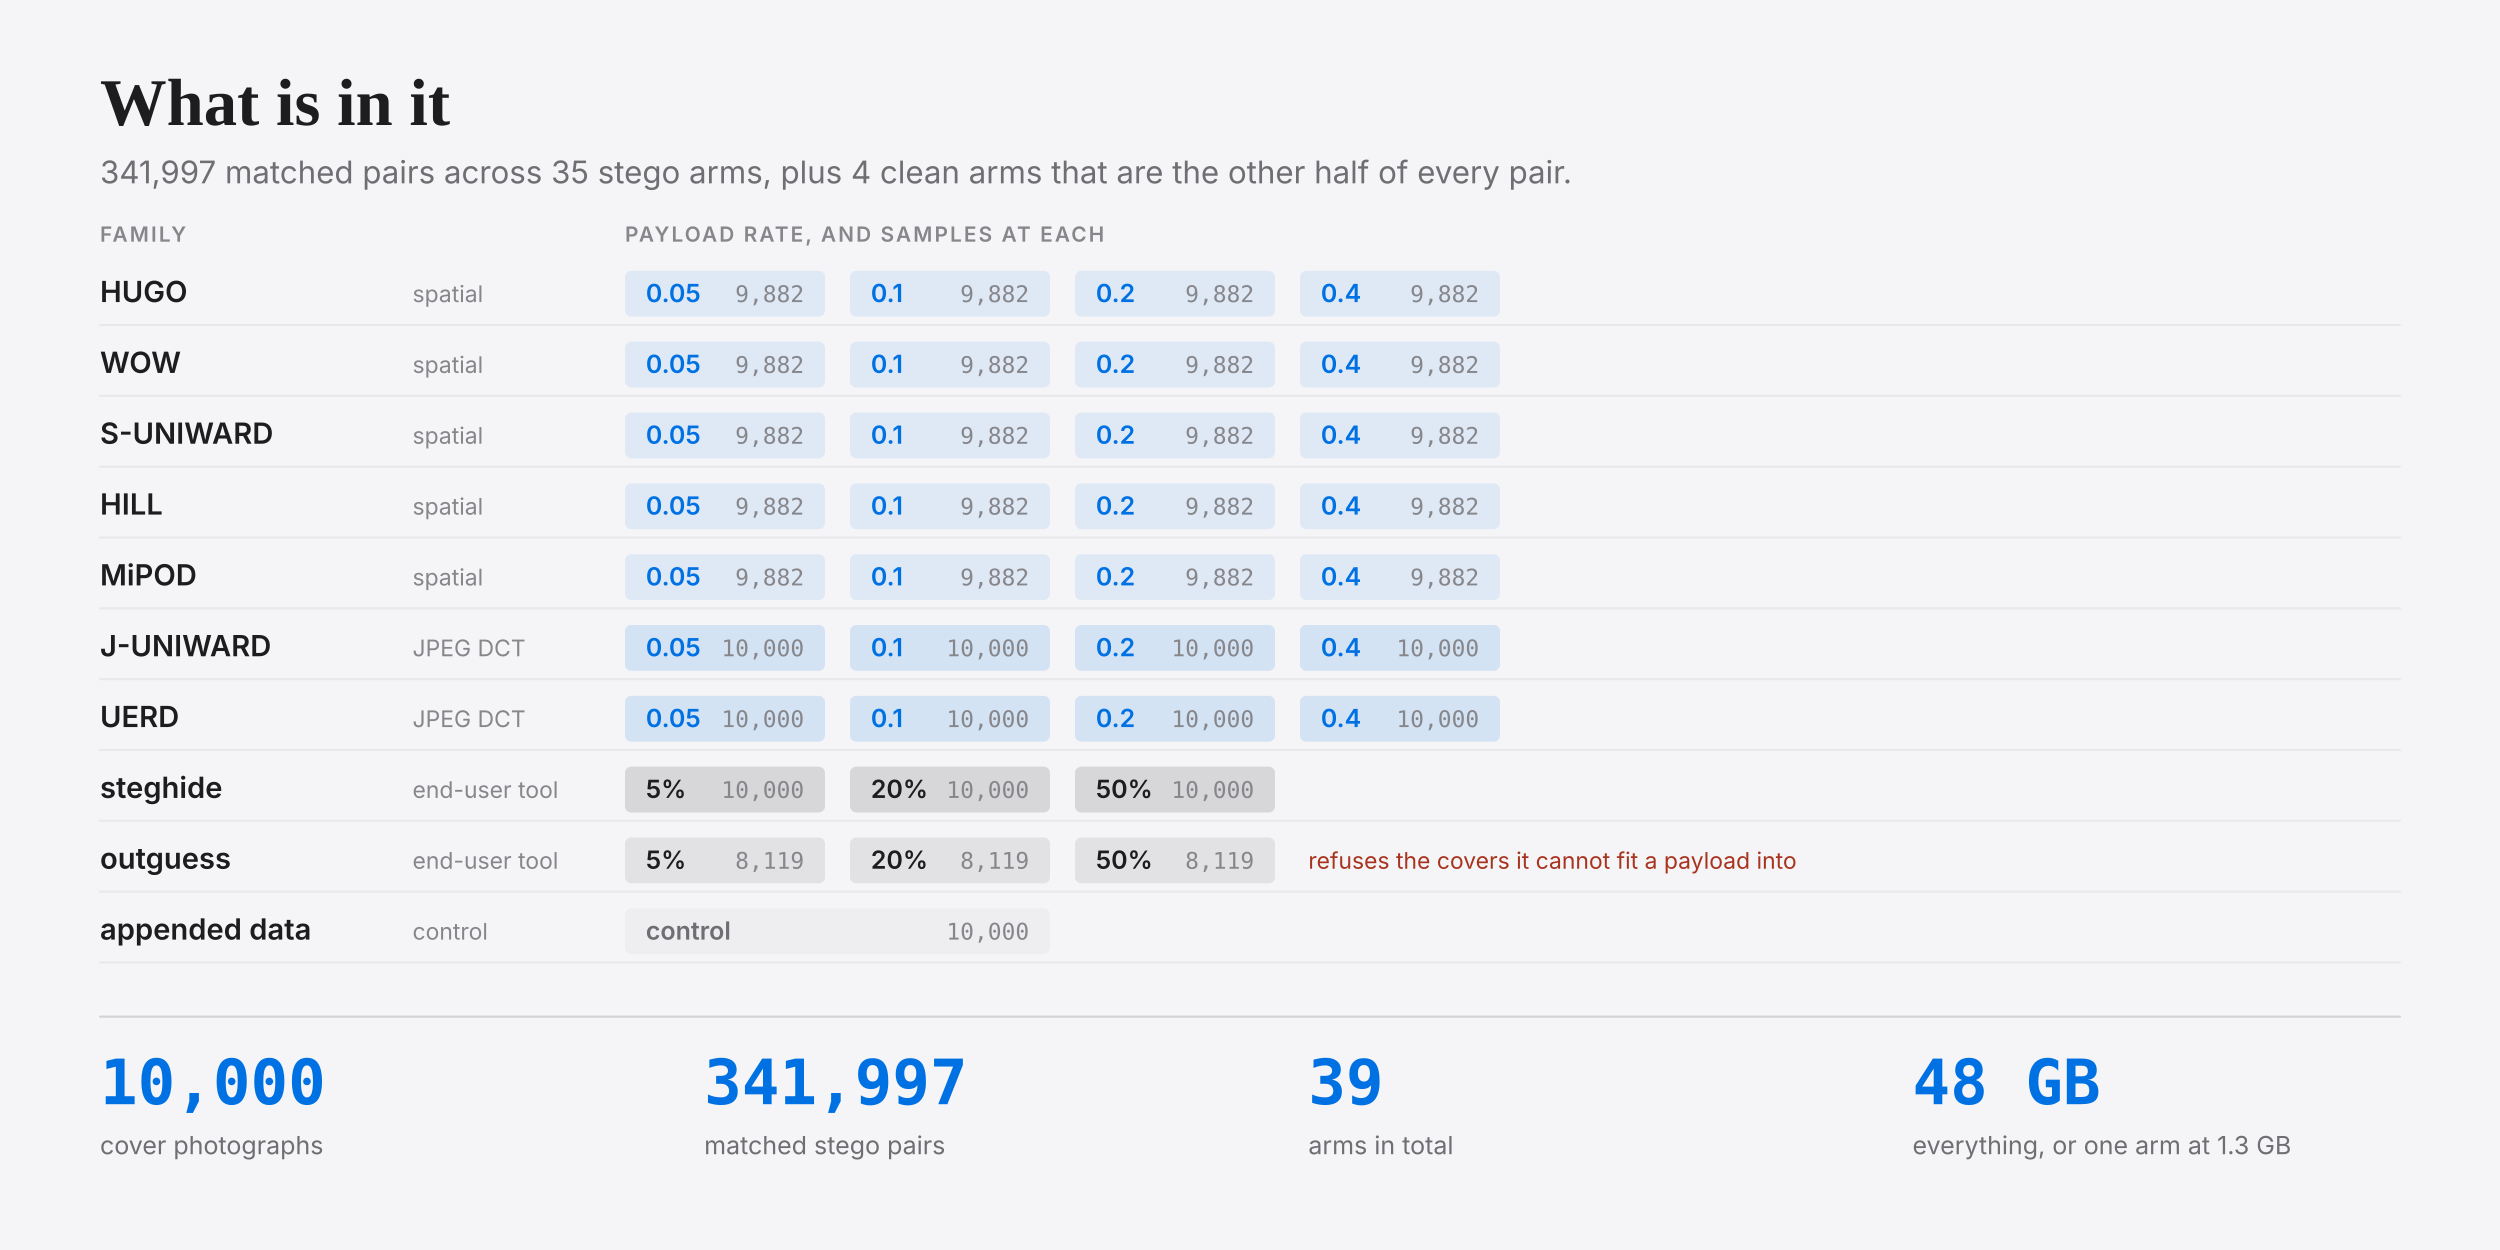
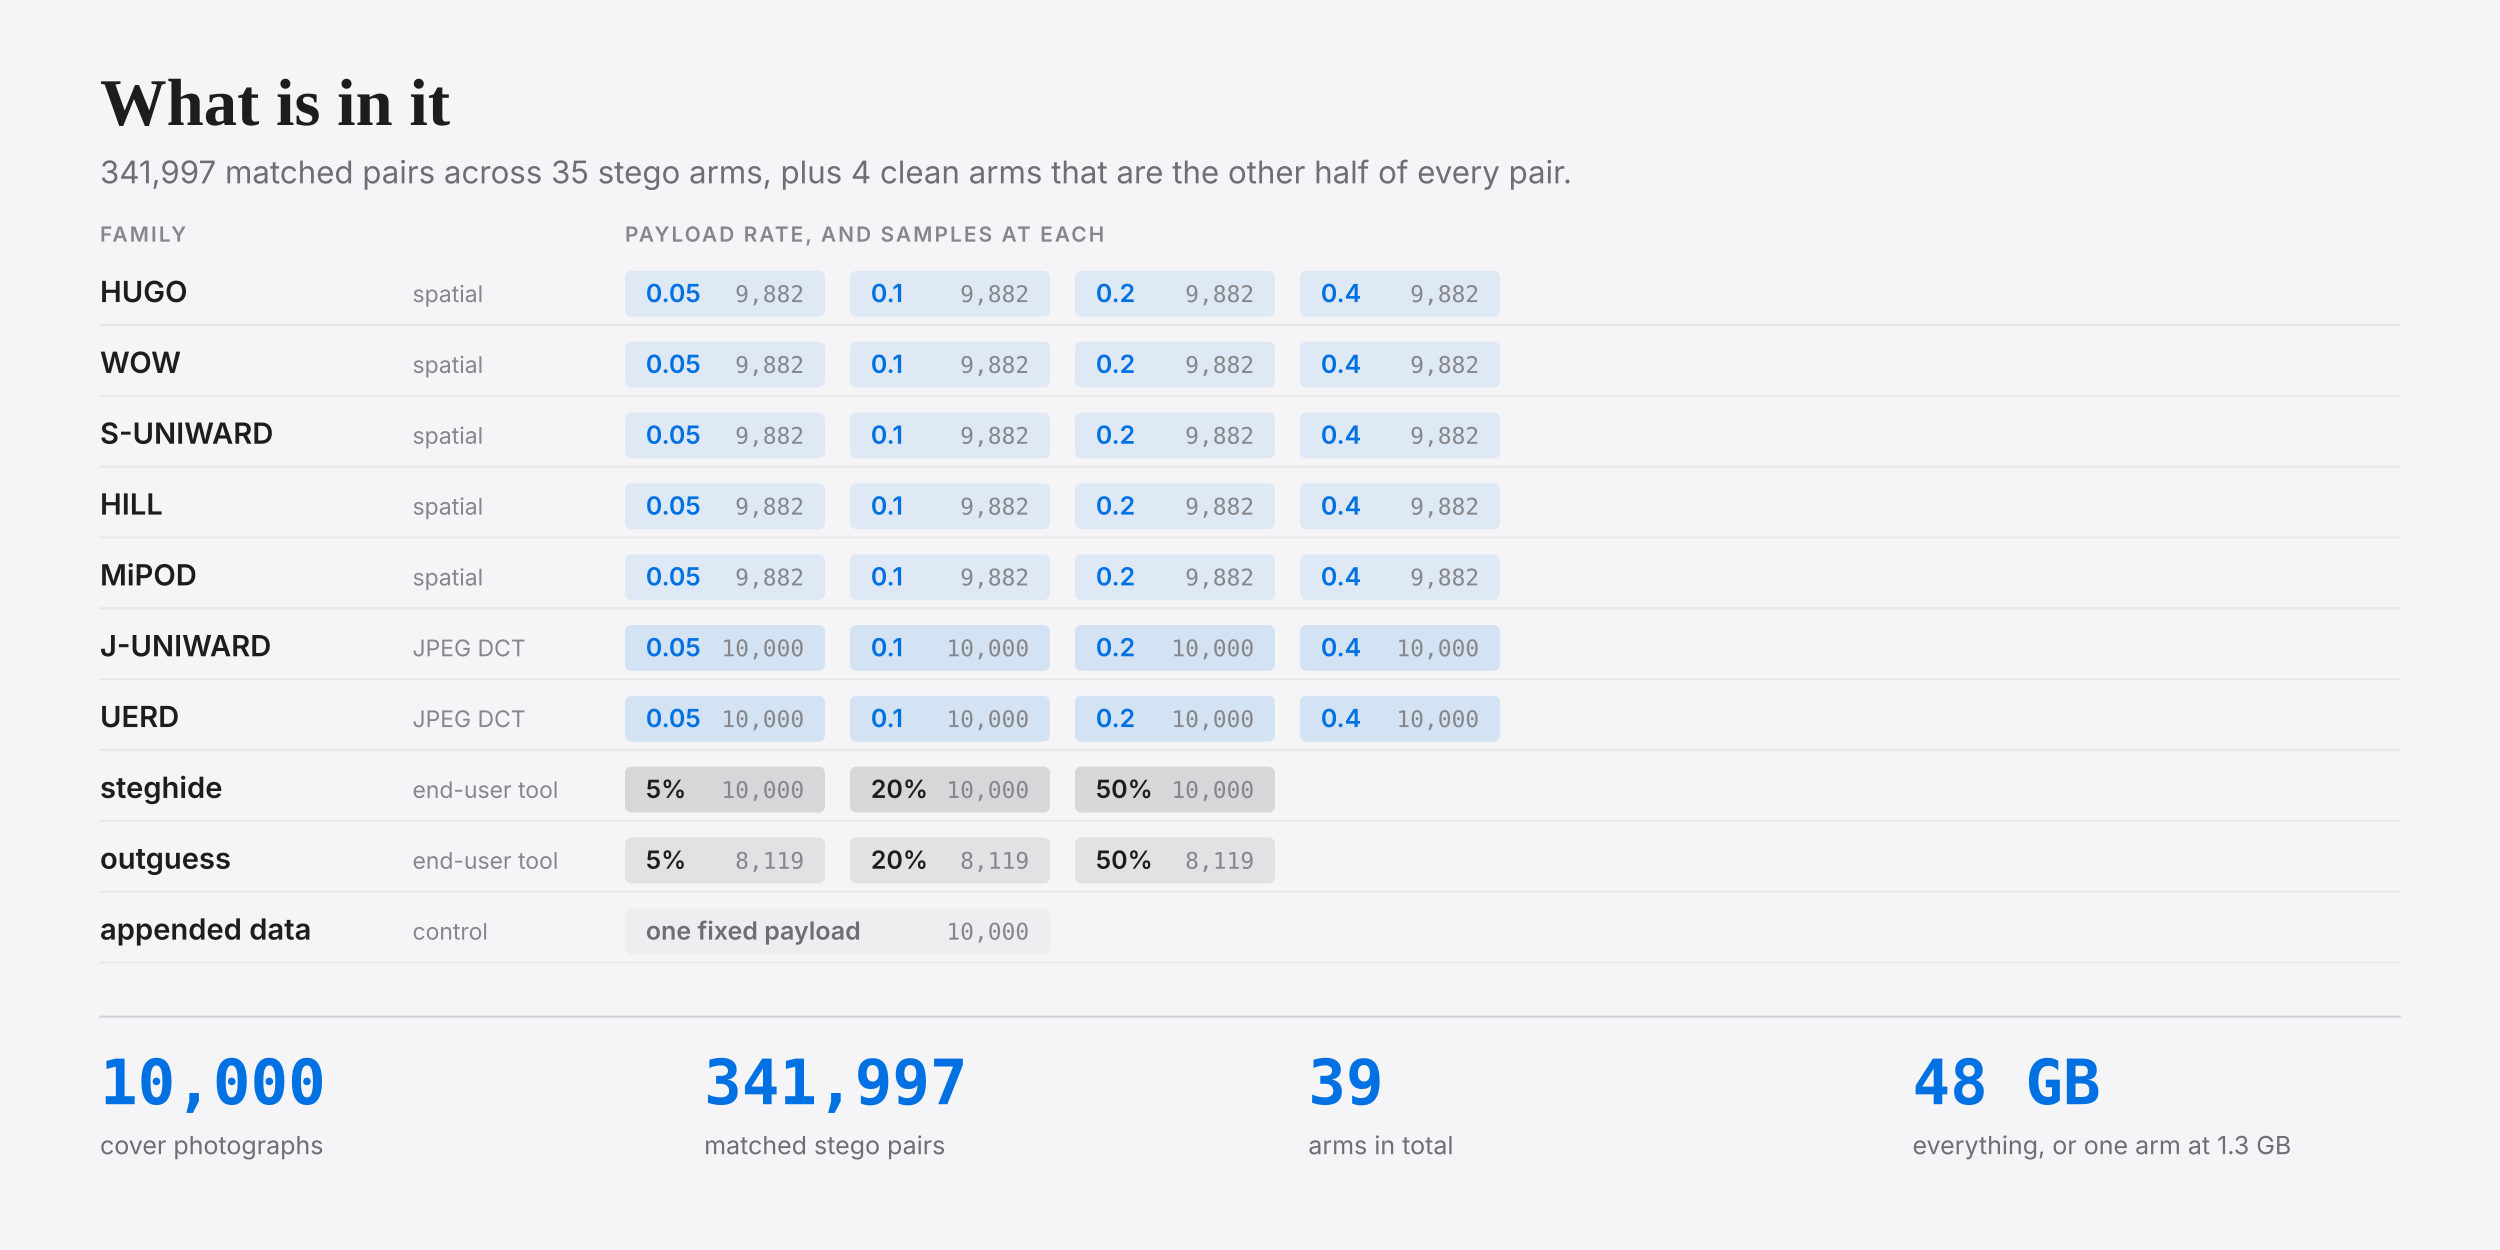
<svg xmlns="http://www.w3.org/2000/svg" viewBox="0 0 1200 600" width="1200" height="600" role="img" aria-label="The Pentimento corpus: 341,997 matched pairs across 35 stego arms and 4 clean arms">
  <rect x="0" y="0" width="1200" height="600" fill="#F5F5F7" />
  <text x="48" y="60" fill="#1D1D1F" font-family="Fraunces, Georgia, 'Times New Roman', serif" font-size="32" font-weight="600">What is in it</text>
  <text x="48" y="88" fill="#6E6E73" font-family="'Hanken Grotesk', system-ui, -apple-system, 'Segoe UI', sans-serif" font-size="15">341,997 matched pairs across 35 stego arms, plus 4 clean arms that are the other half of every pair.</text>
  <text x="48" y="116" fill="#86868B" font-family="'Hanken Grotesk', system-ui, -apple-system, 'Segoe UI', sans-serif" font-size="10" font-weight="600" letter-spacing="0.1em">FAMILY</text>
  <text x="300" y="116" fill="#86868B" font-family="'Hanken Grotesk', system-ui, -apple-system, 'Segoe UI', sans-serif" font-size="10" font-weight="600" letter-spacing="0.1em">PAYLOAD RATE, AND SAMPLES AT EACH</text>
  <line x1="48" y1="156" x2="1152" y2="156" stroke="#E8E8EA" stroke-width="1" stroke-linecap="round" />
  <text x="48" y="145" fill="#1D1D1F" font-family="'Hanken Grotesk', system-ui, -apple-system, 'Segoe UI', sans-serif" font-size="14" font-weight="600">HUGO</text>
  <text x="198" y="145" fill="#86868B" font-family="'Hanken Grotesk', system-ui, -apple-system, 'Segoe UI', sans-serif" font-size="11">spatial</text>
  <rect x="300" y="130" width="96" height="22" fill="#0071E3" rx="3" opacity="0.09" />
  <text x="310" y="145" fill="#0071E3" font-family="'Hanken Grotesk', system-ui, -apple-system, 'Segoe UI', sans-serif" font-size="12" font-weight="600">0.05</text>
  <text x="386" y="145" fill="#86868B" font-family="'IBM Plex Mono', ui-monospace, 'SF Mono', Menlo, monospace" font-size="11" text-anchor="end">9,882</text>
  <rect x="408" y="130" width="96" height="22" fill="#0071E3" rx="3" opacity="0.09" />
  <text x="418" y="145" fill="#0071E3" font-family="'Hanken Grotesk', system-ui, -apple-system, 'Segoe UI', sans-serif" font-size="12" font-weight="600">0.1</text>
  <text x="494" y="145" fill="#86868B" font-family="'IBM Plex Mono', ui-monospace, 'SF Mono', Menlo, monospace" font-size="11" text-anchor="end">9,882</text>
  <rect x="516" y="130" width="96" height="22" fill="#0071E3" rx="3" opacity="0.09" />
  <text x="526" y="145" fill="#0071E3" font-family="'Hanken Grotesk', system-ui, -apple-system, 'Segoe UI', sans-serif" font-size="12" font-weight="600">0.2</text>
  <text x="602" y="145" fill="#86868B" font-family="'IBM Plex Mono', ui-monospace, 'SF Mono', Menlo, monospace" font-size="11" text-anchor="end">9,882</text>
  <rect x="624" y="130" width="96" height="22" fill="#0071E3" rx="3" opacity="0.09" />
  <text x="634" y="145" fill="#0071E3" font-family="'Hanken Grotesk', system-ui, -apple-system, 'Segoe UI', sans-serif" font-size="12" font-weight="600">0.4</text>
  <text x="710" y="145" fill="#86868B" font-family="'IBM Plex Mono', ui-monospace, 'SF Mono', Menlo, monospace" font-size="11" text-anchor="end">9,882</text>
  <line x1="48" y1="190" x2="1152" y2="190" stroke="#E8E8EA" stroke-width="1" stroke-linecap="round" />
  <text x="48" y="179" fill="#1D1D1F" font-family="'Hanken Grotesk', system-ui, -apple-system, 'Segoe UI', sans-serif" font-size="14" font-weight="600">WOW</text>
  <text x="198" y="179" fill="#86868B" font-family="'Hanken Grotesk', system-ui, -apple-system, 'Segoe UI', sans-serif" font-size="11">spatial</text>
  <rect x="300" y="164" width="96" height="22" fill="#0071E3" rx="3" opacity="0.09" />
  <text x="310" y="179" fill="#0071E3" font-family="'Hanken Grotesk', system-ui, -apple-system, 'Segoe UI', sans-serif" font-size="12" font-weight="600">0.05</text>
  <text x="386" y="179" fill="#86868B" font-family="'IBM Plex Mono', ui-monospace, 'SF Mono', Menlo, monospace" font-size="11" text-anchor="end">9,882</text>
  <rect x="408" y="164" width="96" height="22" fill="#0071E3" rx="3" opacity="0.09" />
  <text x="418" y="179" fill="#0071E3" font-family="'Hanken Grotesk', system-ui, -apple-system, 'Segoe UI', sans-serif" font-size="12" font-weight="600">0.1</text>
  <text x="494" y="179" fill="#86868B" font-family="'IBM Plex Mono', ui-monospace, 'SF Mono', Menlo, monospace" font-size="11" text-anchor="end">9,882</text>
  <rect x="516" y="164" width="96" height="22" fill="#0071E3" rx="3" opacity="0.09" />
  <text x="526" y="179" fill="#0071E3" font-family="'Hanken Grotesk', system-ui, -apple-system, 'Segoe UI', sans-serif" font-size="12" font-weight="600">0.2</text>
  <text x="602" y="179" fill="#86868B" font-family="'IBM Plex Mono', ui-monospace, 'SF Mono', Menlo, monospace" font-size="11" text-anchor="end">9,882</text>
  <rect x="624" y="164" width="96" height="22" fill="#0071E3" rx="3" opacity="0.09" />
  <text x="634" y="179" fill="#0071E3" font-family="'Hanken Grotesk', system-ui, -apple-system, 'Segoe UI', sans-serif" font-size="12" font-weight="600">0.4</text>
  <text x="710" y="179" fill="#86868B" font-family="'IBM Plex Mono', ui-monospace, 'SF Mono', Menlo, monospace" font-size="11" text-anchor="end">9,882</text>
  <line x1="48" y1="224" x2="1152" y2="224" stroke="#E8E8EA" stroke-width="1" stroke-linecap="round" />
  <text x="48" y="213" fill="#1D1D1F" font-family="'Hanken Grotesk', system-ui, -apple-system, 'Segoe UI', sans-serif" font-size="14" font-weight="600">S-UNIWARD</text>
  <text x="198" y="213" fill="#86868B" font-family="'Hanken Grotesk', system-ui, -apple-system, 'Segoe UI', sans-serif" font-size="11">spatial</text>
  <rect x="300" y="198" width="96" height="22" fill="#0071E3" rx="3" opacity="0.09" />
  <text x="310" y="213" fill="#0071E3" font-family="'Hanken Grotesk', system-ui, -apple-system, 'Segoe UI', sans-serif" font-size="12" font-weight="600">0.05</text>
  <text x="386" y="213" fill="#86868B" font-family="'IBM Plex Mono', ui-monospace, 'SF Mono', Menlo, monospace" font-size="11" text-anchor="end">9,882</text>
  <rect x="408" y="198" width="96" height="22" fill="#0071E3" rx="3" opacity="0.09" />
  <text x="418" y="213" fill="#0071E3" font-family="'Hanken Grotesk', system-ui, -apple-system, 'Segoe UI', sans-serif" font-size="12" font-weight="600">0.1</text>
  <text x="494" y="213" fill="#86868B" font-family="'IBM Plex Mono', ui-monospace, 'SF Mono', Menlo, monospace" font-size="11" text-anchor="end">9,882</text>
  <rect x="516" y="198" width="96" height="22" fill="#0071E3" rx="3" opacity="0.09" />
  <text x="526" y="213" fill="#0071E3" font-family="'Hanken Grotesk', system-ui, -apple-system, 'Segoe UI', sans-serif" font-size="12" font-weight="600">0.2</text>
  <text x="602" y="213" fill="#86868B" font-family="'IBM Plex Mono', ui-monospace, 'SF Mono', Menlo, monospace" font-size="11" text-anchor="end">9,882</text>
  <rect x="624" y="198" width="96" height="22" fill="#0071E3" rx="3" opacity="0.09" />
  <text x="634" y="213" fill="#0071E3" font-family="'Hanken Grotesk', system-ui, -apple-system, 'Segoe UI', sans-serif" font-size="12" font-weight="600">0.4</text>
  <text x="710" y="213" fill="#86868B" font-family="'IBM Plex Mono', ui-monospace, 'SF Mono', Menlo, monospace" font-size="11" text-anchor="end">9,882</text>
  <line x1="48" y1="258" x2="1152" y2="258" stroke="#E8E8EA" stroke-width="1" stroke-linecap="round" />
  <text x="48" y="247" fill="#1D1D1F" font-family="'Hanken Grotesk', system-ui, -apple-system, 'Segoe UI', sans-serif" font-size="14" font-weight="600">HILL</text>
  <text x="198" y="247" fill="#86868B" font-family="'Hanken Grotesk', system-ui, -apple-system, 'Segoe UI', sans-serif" font-size="11">spatial</text>
  <rect x="300" y="232" width="96" height="22" fill="#0071E3" rx="3" opacity="0.09" />
  <text x="310" y="247" fill="#0071E3" font-family="'Hanken Grotesk', system-ui, -apple-system, 'Segoe UI', sans-serif" font-size="12" font-weight="600">0.05</text>
  <text x="386" y="247" fill="#86868B" font-family="'IBM Plex Mono', ui-monospace, 'SF Mono', Menlo, monospace" font-size="11" text-anchor="end">9,882</text>
  <rect x="408" y="232" width="96" height="22" fill="#0071E3" rx="3" opacity="0.09" />
  <text x="418" y="247" fill="#0071E3" font-family="'Hanken Grotesk', system-ui, -apple-system, 'Segoe UI', sans-serif" font-size="12" font-weight="600">0.1</text>
  <text x="494" y="247" fill="#86868B" font-family="'IBM Plex Mono', ui-monospace, 'SF Mono', Menlo, monospace" font-size="11" text-anchor="end">9,882</text>
  <rect x="516" y="232" width="96" height="22" fill="#0071E3" rx="3" opacity="0.09" />
  <text x="526" y="247" fill="#0071E3" font-family="'Hanken Grotesk', system-ui, -apple-system, 'Segoe UI', sans-serif" font-size="12" font-weight="600">0.2</text>
  <text x="602" y="247" fill="#86868B" font-family="'IBM Plex Mono', ui-monospace, 'SF Mono', Menlo, monospace" font-size="11" text-anchor="end">9,882</text>
  <rect x="624" y="232" width="96" height="22" fill="#0071E3" rx="3" opacity="0.09" />
  <text x="634" y="247" fill="#0071E3" font-family="'Hanken Grotesk', system-ui, -apple-system, 'Segoe UI', sans-serif" font-size="12" font-weight="600">0.4</text>
  <text x="710" y="247" fill="#86868B" font-family="'IBM Plex Mono', ui-monospace, 'SF Mono', Menlo, monospace" font-size="11" text-anchor="end">9,882</text>
  <line x1="48" y1="292" x2="1152" y2="292" stroke="#E8E8EA" stroke-width="1" stroke-linecap="round" />
  <text x="48" y="281" fill="#1D1D1F" font-family="'Hanken Grotesk', system-ui, -apple-system, 'Segoe UI', sans-serif" font-size="14" font-weight="600">MiPOD</text>
  <text x="198" y="281" fill="#86868B" font-family="'Hanken Grotesk', system-ui, -apple-system, 'Segoe UI', sans-serif" font-size="11">spatial</text>
  <rect x="300" y="266" width="96" height="22" fill="#0071E3" rx="3" opacity="0.09" />
  <text x="310" y="281" fill="#0071E3" font-family="'Hanken Grotesk', system-ui, -apple-system, 'Segoe UI', sans-serif" font-size="12" font-weight="600">0.05</text>
  <text x="386" y="281" fill="#86868B" font-family="'IBM Plex Mono', ui-monospace, 'SF Mono', Menlo, monospace" font-size="11" text-anchor="end">9,882</text>
  <rect x="408" y="266" width="96" height="22" fill="#0071E3" rx="3" opacity="0.09" />
  <text x="418" y="281" fill="#0071E3" font-family="'Hanken Grotesk', system-ui, -apple-system, 'Segoe UI', sans-serif" font-size="12" font-weight="600">0.1</text>
  <text x="494" y="281" fill="#86868B" font-family="'IBM Plex Mono', ui-monospace, 'SF Mono', Menlo, monospace" font-size="11" text-anchor="end">9,882</text>
  <rect x="516" y="266" width="96" height="22" fill="#0071E3" rx="3" opacity="0.09" />
  <text x="526" y="281" fill="#0071E3" font-family="'Hanken Grotesk', system-ui, -apple-system, 'Segoe UI', sans-serif" font-size="12" font-weight="600">0.2</text>
  <text x="602" y="281" fill="#86868B" font-family="'IBM Plex Mono', ui-monospace, 'SF Mono', Menlo, monospace" font-size="11" text-anchor="end">9,882</text>
  <rect x="624" y="266" width="96" height="22" fill="#0071E3" rx="3" opacity="0.09" />
  <text x="634" y="281" fill="#0071E3" font-family="'Hanken Grotesk', system-ui, -apple-system, 'Segoe UI', sans-serif" font-size="12" font-weight="600">0.4</text>
  <text x="710" y="281" fill="#86868B" font-family="'IBM Plex Mono', ui-monospace, 'SF Mono', Menlo, monospace" font-size="11" text-anchor="end">9,882</text>
  <line x1="48" y1="326" x2="1152" y2="326" stroke="#E8E8EA" stroke-width="1" stroke-linecap="round" />
  <text x="48" y="315" fill="#1D1D1F" font-family="'Hanken Grotesk', system-ui, -apple-system, 'Segoe UI', sans-serif" font-size="14" font-weight="600">J-UNIWARD</text>
  <text x="198" y="315" fill="#86868B" font-family="'Hanken Grotesk', system-ui, -apple-system, 'Segoe UI', sans-serif" font-size="11">JPEG DCT</text>
  <rect x="300" y="300" width="96" height="22" fill="#0071E3" rx="3" opacity="0.14" />
  <text x="310" y="315" fill="#0071E3" font-family="'Hanken Grotesk', system-ui, -apple-system, 'Segoe UI', sans-serif" font-size="12" font-weight="600">0.05</text>
  <text x="386" y="315" fill="#86868B" font-family="'IBM Plex Mono', ui-monospace, 'SF Mono', Menlo, monospace" font-size="11" text-anchor="end">10,000</text>
  <rect x="408" y="300" width="96" height="22" fill="#0071E3" rx="3" opacity="0.14" />
  <text x="418" y="315" fill="#0071E3" font-family="'Hanken Grotesk', system-ui, -apple-system, 'Segoe UI', sans-serif" font-size="12" font-weight="600">0.1</text>
  <text x="494" y="315" fill="#86868B" font-family="'IBM Plex Mono', ui-monospace, 'SF Mono', Menlo, monospace" font-size="11" text-anchor="end">10,000</text>
  <rect x="516" y="300" width="96" height="22" fill="#0071E3" rx="3" opacity="0.14" />
  <text x="526" y="315" fill="#0071E3" font-family="'Hanken Grotesk', system-ui, -apple-system, 'Segoe UI', sans-serif" font-size="12" font-weight="600">0.2</text>
  <text x="602" y="315" fill="#86868B" font-family="'IBM Plex Mono', ui-monospace, 'SF Mono', Menlo, monospace" font-size="11" text-anchor="end">10,000</text>
  <rect x="624" y="300" width="96" height="22" fill="#0071E3" rx="3" opacity="0.14" />
  <text x="634" y="315" fill="#0071E3" font-family="'Hanken Grotesk', system-ui, -apple-system, 'Segoe UI', sans-serif" font-size="12" font-weight="600">0.4</text>
  <text x="710" y="315" fill="#86868B" font-family="'IBM Plex Mono', ui-monospace, 'SF Mono', Menlo, monospace" font-size="11" text-anchor="end">10,000</text>
  <line x1="48" y1="360" x2="1152" y2="360" stroke="#E8E8EA" stroke-width="1" stroke-linecap="round" />
  <text x="48" y="349" fill="#1D1D1F" font-family="'Hanken Grotesk', system-ui, -apple-system, 'Segoe UI', sans-serif" font-size="14" font-weight="600">UERD</text>
  <text x="198" y="349" fill="#86868B" font-family="'Hanken Grotesk', system-ui, -apple-system, 'Segoe UI', sans-serif" font-size="11">JPEG DCT</text>
  <rect x="300" y="334" width="96" height="22" fill="#0071E3" rx="3" opacity="0.14" />
  <text x="310" y="349" fill="#0071E3" font-family="'Hanken Grotesk', system-ui, -apple-system, 'Segoe UI', sans-serif" font-size="12" font-weight="600">0.05</text>
  <text x="386" y="349" fill="#86868B" font-family="'IBM Plex Mono', ui-monospace, 'SF Mono', Menlo, monospace" font-size="11" text-anchor="end">10,000</text>
  <rect x="408" y="334" width="96" height="22" fill="#0071E3" rx="3" opacity="0.14" />
  <text x="418" y="349" fill="#0071E3" font-family="'Hanken Grotesk', system-ui, -apple-system, 'Segoe UI', sans-serif" font-size="12" font-weight="600">0.1</text>
  <text x="494" y="349" fill="#86868B" font-family="'IBM Plex Mono', ui-monospace, 'SF Mono', Menlo, monospace" font-size="11" text-anchor="end">10,000</text>
  <rect x="516" y="334" width="96" height="22" fill="#0071E3" rx="3" opacity="0.14" />
  <text x="526" y="349" fill="#0071E3" font-family="'Hanken Grotesk', system-ui, -apple-system, 'Segoe UI', sans-serif" font-size="12" font-weight="600">0.2</text>
  <text x="602" y="349" fill="#86868B" font-family="'IBM Plex Mono', ui-monospace, 'SF Mono', Menlo, monospace" font-size="11" text-anchor="end">10,000</text>
  <rect x="624" y="334" width="96" height="22" fill="#0071E3" rx="3" opacity="0.14" />
  <text x="634" y="349" fill="#0071E3" font-family="'Hanken Grotesk', system-ui, -apple-system, 'Segoe UI', sans-serif" font-size="12" font-weight="600">0.4</text>
  <text x="710" y="349" fill="#86868B" font-family="'IBM Plex Mono', ui-monospace, 'SF Mono', Menlo, monospace" font-size="11" text-anchor="end">10,000</text>
  <line x1="48" y1="394" x2="1152" y2="394" stroke="#E8E8EA" stroke-width="1" stroke-linecap="round" />
  <text x="48" y="383" fill="#1D1D1F" font-family="'Hanken Grotesk', system-ui, -apple-system, 'Segoe UI', sans-serif" font-size="14" font-weight="600">steghide</text>
  <text x="198" y="383" fill="#86868B" font-family="'Hanken Grotesk', system-ui, -apple-system, 'Segoe UI', sans-serif" font-size="11">end-user tool</text>
  <rect x="300" y="368" width="96" height="22" fill="#1D1D1F" rx="3" opacity="0.14" />
  <text x="310" y="383" fill="#1D1D1F" font-family="'Hanken Grotesk', system-ui, -apple-system, 'Segoe UI', sans-serif" font-size="12" font-weight="600">5%</text>
  <text x="386" y="383" fill="#86868B" font-family="'IBM Plex Mono', ui-monospace, 'SF Mono', Menlo, monospace" font-size="11" text-anchor="end">10,000</text>
  <rect x="408" y="368" width="96" height="22" fill="#1D1D1F" rx="3" opacity="0.14" />
  <text x="418" y="383" fill="#1D1D1F" font-family="'Hanken Grotesk', system-ui, -apple-system, 'Segoe UI', sans-serif" font-size="12" font-weight="600">20%</text>
  <text x="494" y="383" fill="#86868B" font-family="'IBM Plex Mono', ui-monospace, 'SF Mono', Menlo, monospace" font-size="11" text-anchor="end">10,000</text>
  <rect x="516" y="368" width="96" height="22" fill="#1D1D1F" rx="3" opacity="0.14" />
  <text x="526" y="383" fill="#1D1D1F" font-family="'Hanken Grotesk', system-ui, -apple-system, 'Segoe UI', sans-serif" font-size="12" font-weight="600">50%</text>
  <text x="602" y="383" fill="#86868B" font-family="'IBM Plex Mono', ui-monospace, 'SF Mono', Menlo, monospace" font-size="11" text-anchor="end">10,000</text>
  <line x1="48" y1="428" x2="1152" y2="428" stroke="#E8E8EA" stroke-width="1" stroke-linecap="round" />
  <text x="48" y="417" fill="#1D1D1F" font-family="'Hanken Grotesk', system-ui, -apple-system, 'Segoe UI', sans-serif" font-size="14" font-weight="600">outguess</text>
  <text x="198" y="417" fill="#86868B" font-family="'Hanken Grotesk', system-ui, -apple-system, 'Segoe UI', sans-serif" font-size="11">end-user tool</text>
  <rect x="300" y="402" width="96" height="22" fill="#1D1D1F" rx="3" opacity="0.09" />
  <text x="310" y="417" fill="#1D1D1F" font-family="'Hanken Grotesk', system-ui, -apple-system, 'Segoe UI', sans-serif" font-size="12" font-weight="600">5%</text>
  <text x="386" y="417" fill="#86868B" font-family="'IBM Plex Mono', ui-monospace, 'SF Mono', Menlo, monospace" font-size="11" text-anchor="end">8,119</text>
  <rect x="408" y="402" width="96" height="22" fill="#1D1D1F" rx="3" opacity="0.09" />
  <text x="418" y="417" fill="#1D1D1F" font-family="'Hanken Grotesk', system-ui, -apple-system, 'Segoe UI', sans-serif" font-size="12" font-weight="600">20%</text>
  <text x="494" y="417" fill="#86868B" font-family="'IBM Plex Mono', ui-monospace, 'SF Mono', Menlo, monospace" font-size="11" text-anchor="end">8,119</text>
  <rect x="516" y="402" width="96" height="22" fill="#1D1D1F" rx="3" opacity="0.09" />
  <text x="526" y="417" fill="#1D1D1F" font-family="'Hanken Grotesk', system-ui, -apple-system, 'Segoe UI', sans-serif" font-size="12" font-weight="600">50%</text>
  <text x="602" y="417" fill="#86868B" font-family="'IBM Plex Mono', ui-monospace, 'SF Mono', Menlo, monospace" font-size="11" text-anchor="end">8,119</text>
-   <text x="628" y="417" fill="#A8341F" font-family="'Hanken Grotesk', system-ui, -apple-system, 'Segoe UI', sans-serif" font-size="11">refuses the covers it cannot fit a payload into</text>
  <line x1="48" y1="462" x2="1152" y2="462" stroke="#E8E8EA" stroke-width="1" stroke-linecap="round" />
  <text x="48" y="451" fill="#1D1D1F" font-family="'Hanken Grotesk', system-ui, -apple-system, 'Segoe UI', sans-serif" font-size="14" font-weight="600">appended data</text>
  <text x="198" y="451" fill="#86868B" font-family="'Hanken Grotesk', system-ui, -apple-system, 'Segoe UI', sans-serif" font-size="11">control</text>
  <rect x="300" y="436" width="204" height="22" fill="#C7C7CC" rx="3" opacity="0.14" />
-   <text x="310" y="451" fill="#6E6E73" font-family="'Hanken Grotesk', system-ui, -apple-system, 'Segoe UI', sans-serif" font-size="12" font-weight="600">control</text>
+   <text x="310" y="451" fill="#6E6E73" font-family="'Hanken Grotesk', system-ui, -apple-system, 'Segoe UI', sans-serif" font-size="12" font-weight="600">one fixed payload</text>
  <text x="494" y="451" fill="#86868B" font-family="'IBM Plex Mono', ui-monospace, 'SF Mono', Menlo, monospace" font-size="11" text-anchor="end">10,000</text>
  <line x1="48" y1="488" x2="1152" y2="488" stroke="#D2D2D7" stroke-width="1" stroke-linecap="round" />
  <text x="48" y="530" fill="#0071E3" font-family="'IBM Plex Mono', ui-monospace, 'SF Mono', Menlo, monospace" font-size="30" font-weight="600">10,000</text>
  <text x="48" y="554" fill="#6E6E73" font-family="'Hanken Grotesk', system-ui, -apple-system, 'Segoe UI', sans-serif" font-size="12">cover photographs</text>
  <text x="338" y="530" fill="#0071E3" font-family="'IBM Plex Mono', ui-monospace, 'SF Mono', Menlo, monospace" font-size="30" font-weight="600">341,997</text>
  <text x="338" y="554" fill="#6E6E73" font-family="'Hanken Grotesk', system-ui, -apple-system, 'Segoe UI', sans-serif" font-size="12">matched stego pairs</text>
  <text x="628" y="530" fill="#0071E3" font-family="'IBM Plex Mono', ui-monospace, 'SF Mono', Menlo, monospace" font-size="30" font-weight="600">39</text>
  <text x="628" y="554" fill="#6E6E73" font-family="'Hanken Grotesk', system-ui, -apple-system, 'Segoe UI', sans-serif" font-size="12">arms in total</text>
  <text x="918" y="530" fill="#0071E3" font-family="'IBM Plex Mono', ui-monospace, 'SF Mono', Menlo, monospace" font-size="30" font-weight="600">48 GB</text>
  <text x="918" y="554" fill="#6E6E73" font-family="'Hanken Grotesk', system-ui, -apple-system, 'Segoe UI', sans-serif" font-size="12">everything, or one arm at 1.3 GB</text>
</svg>
